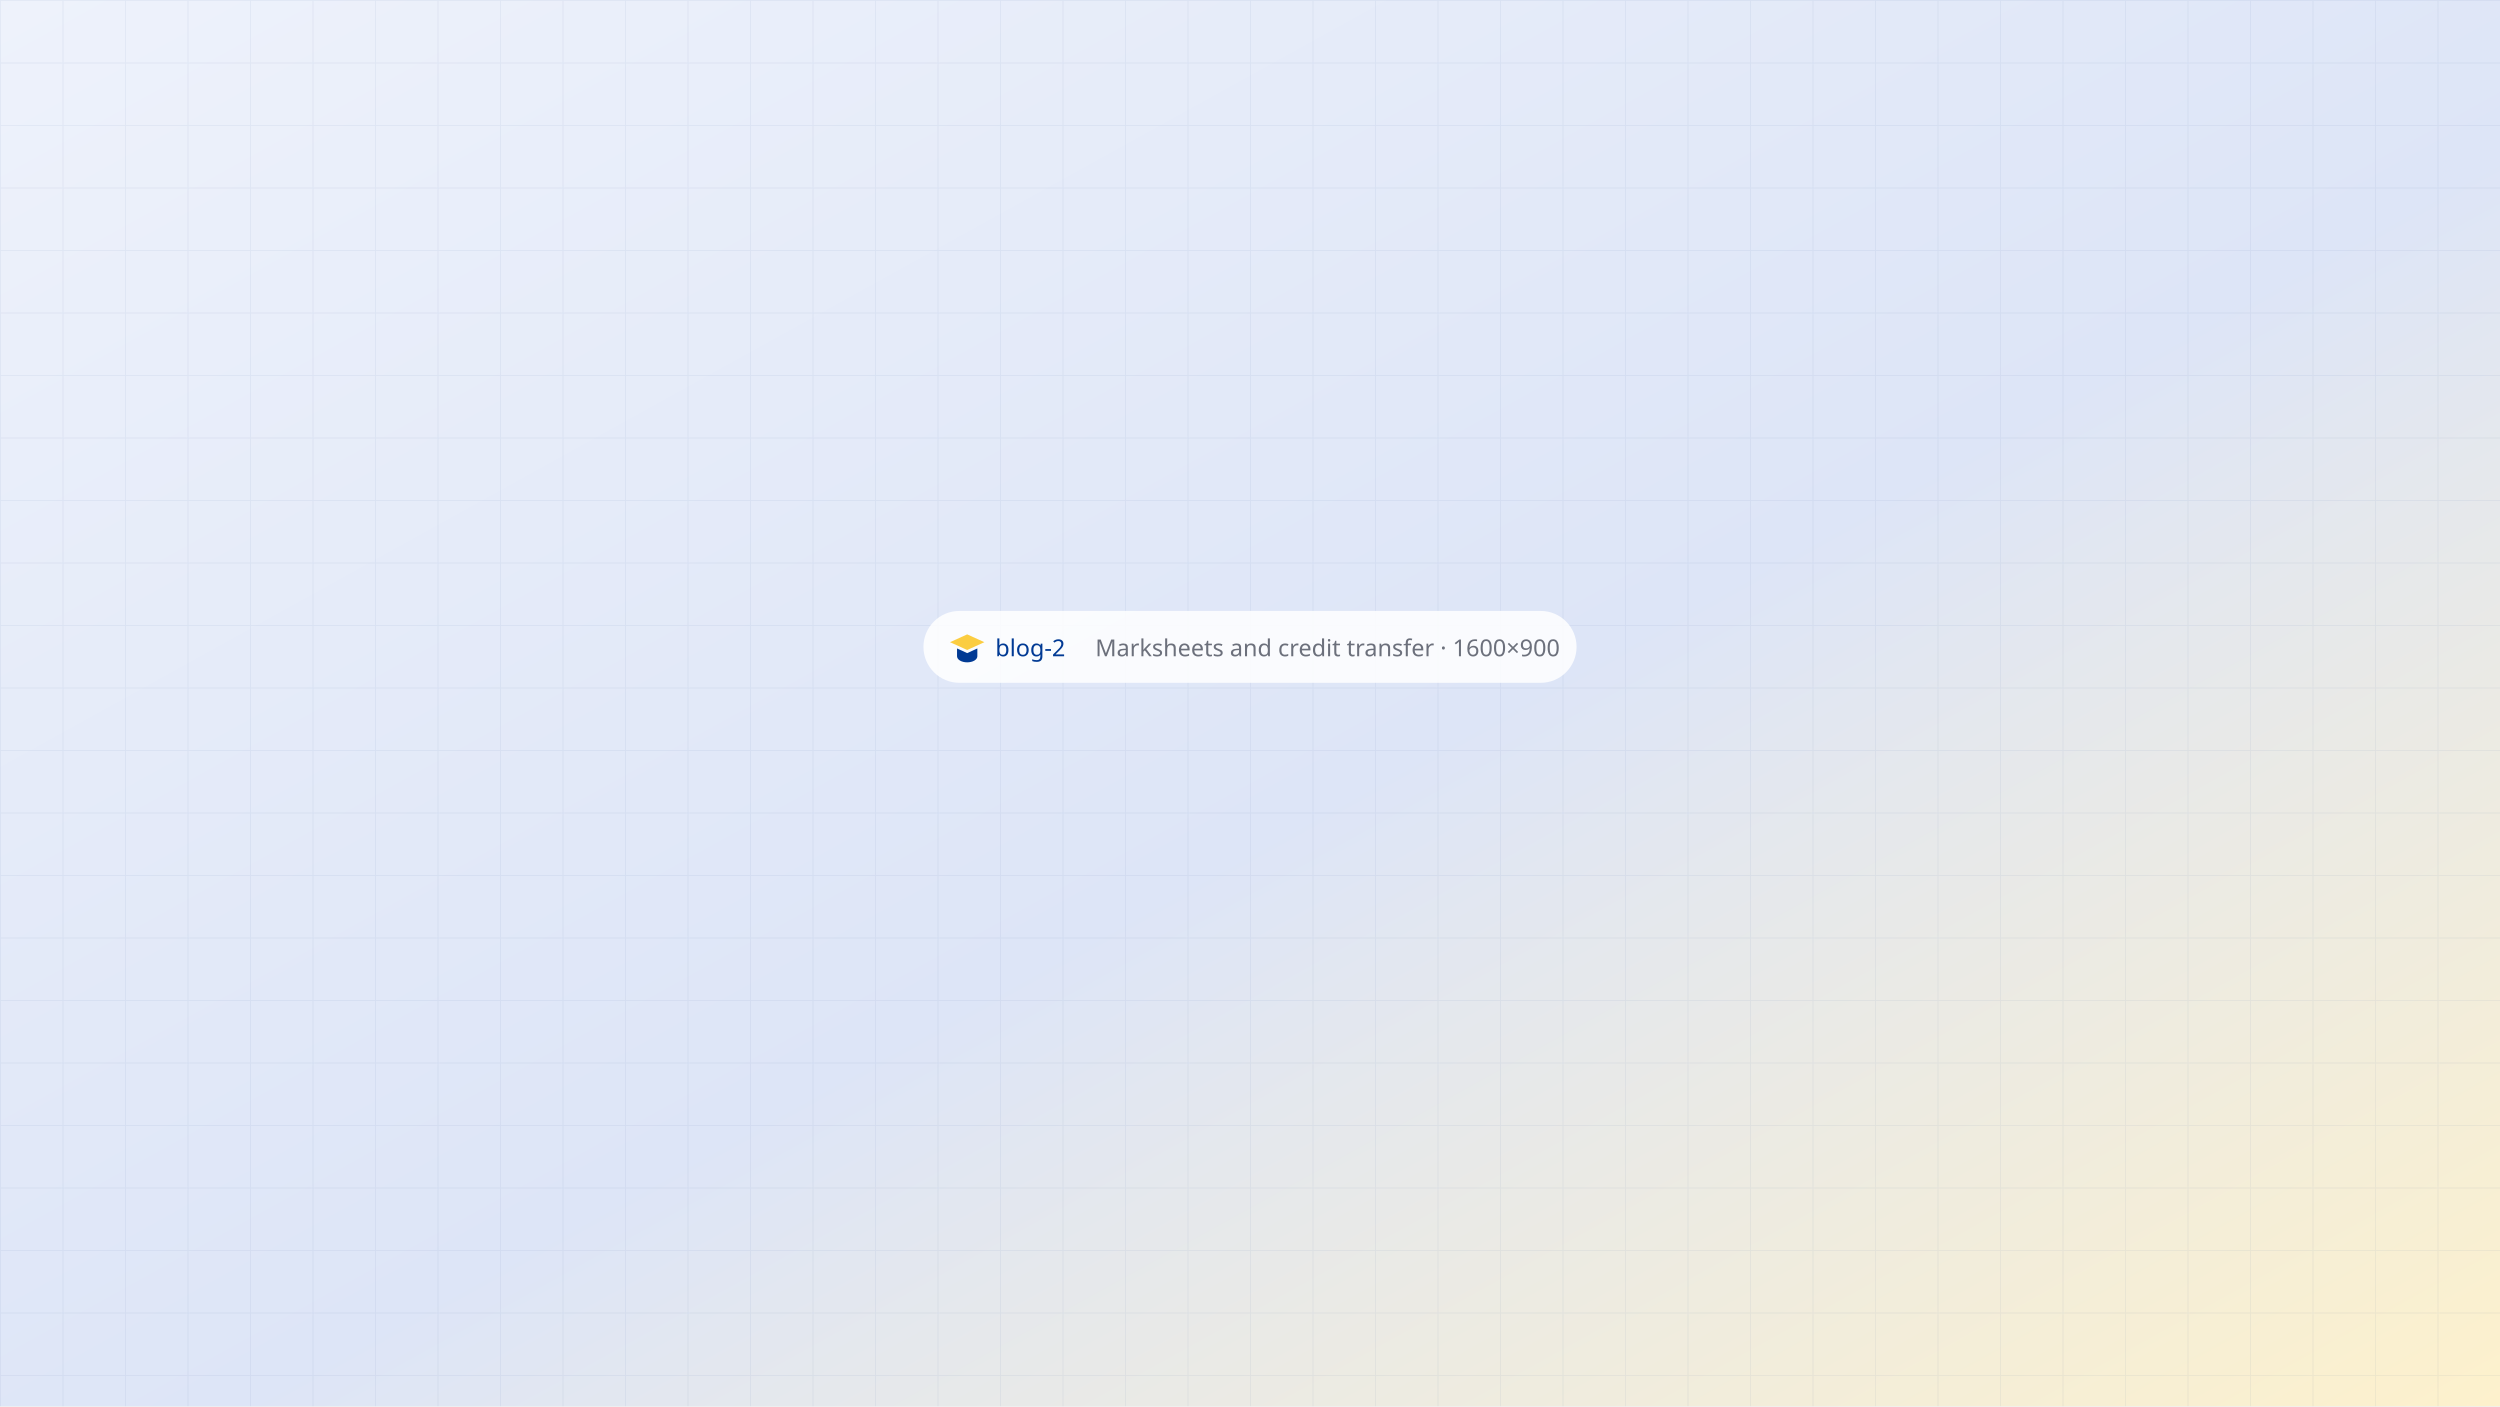
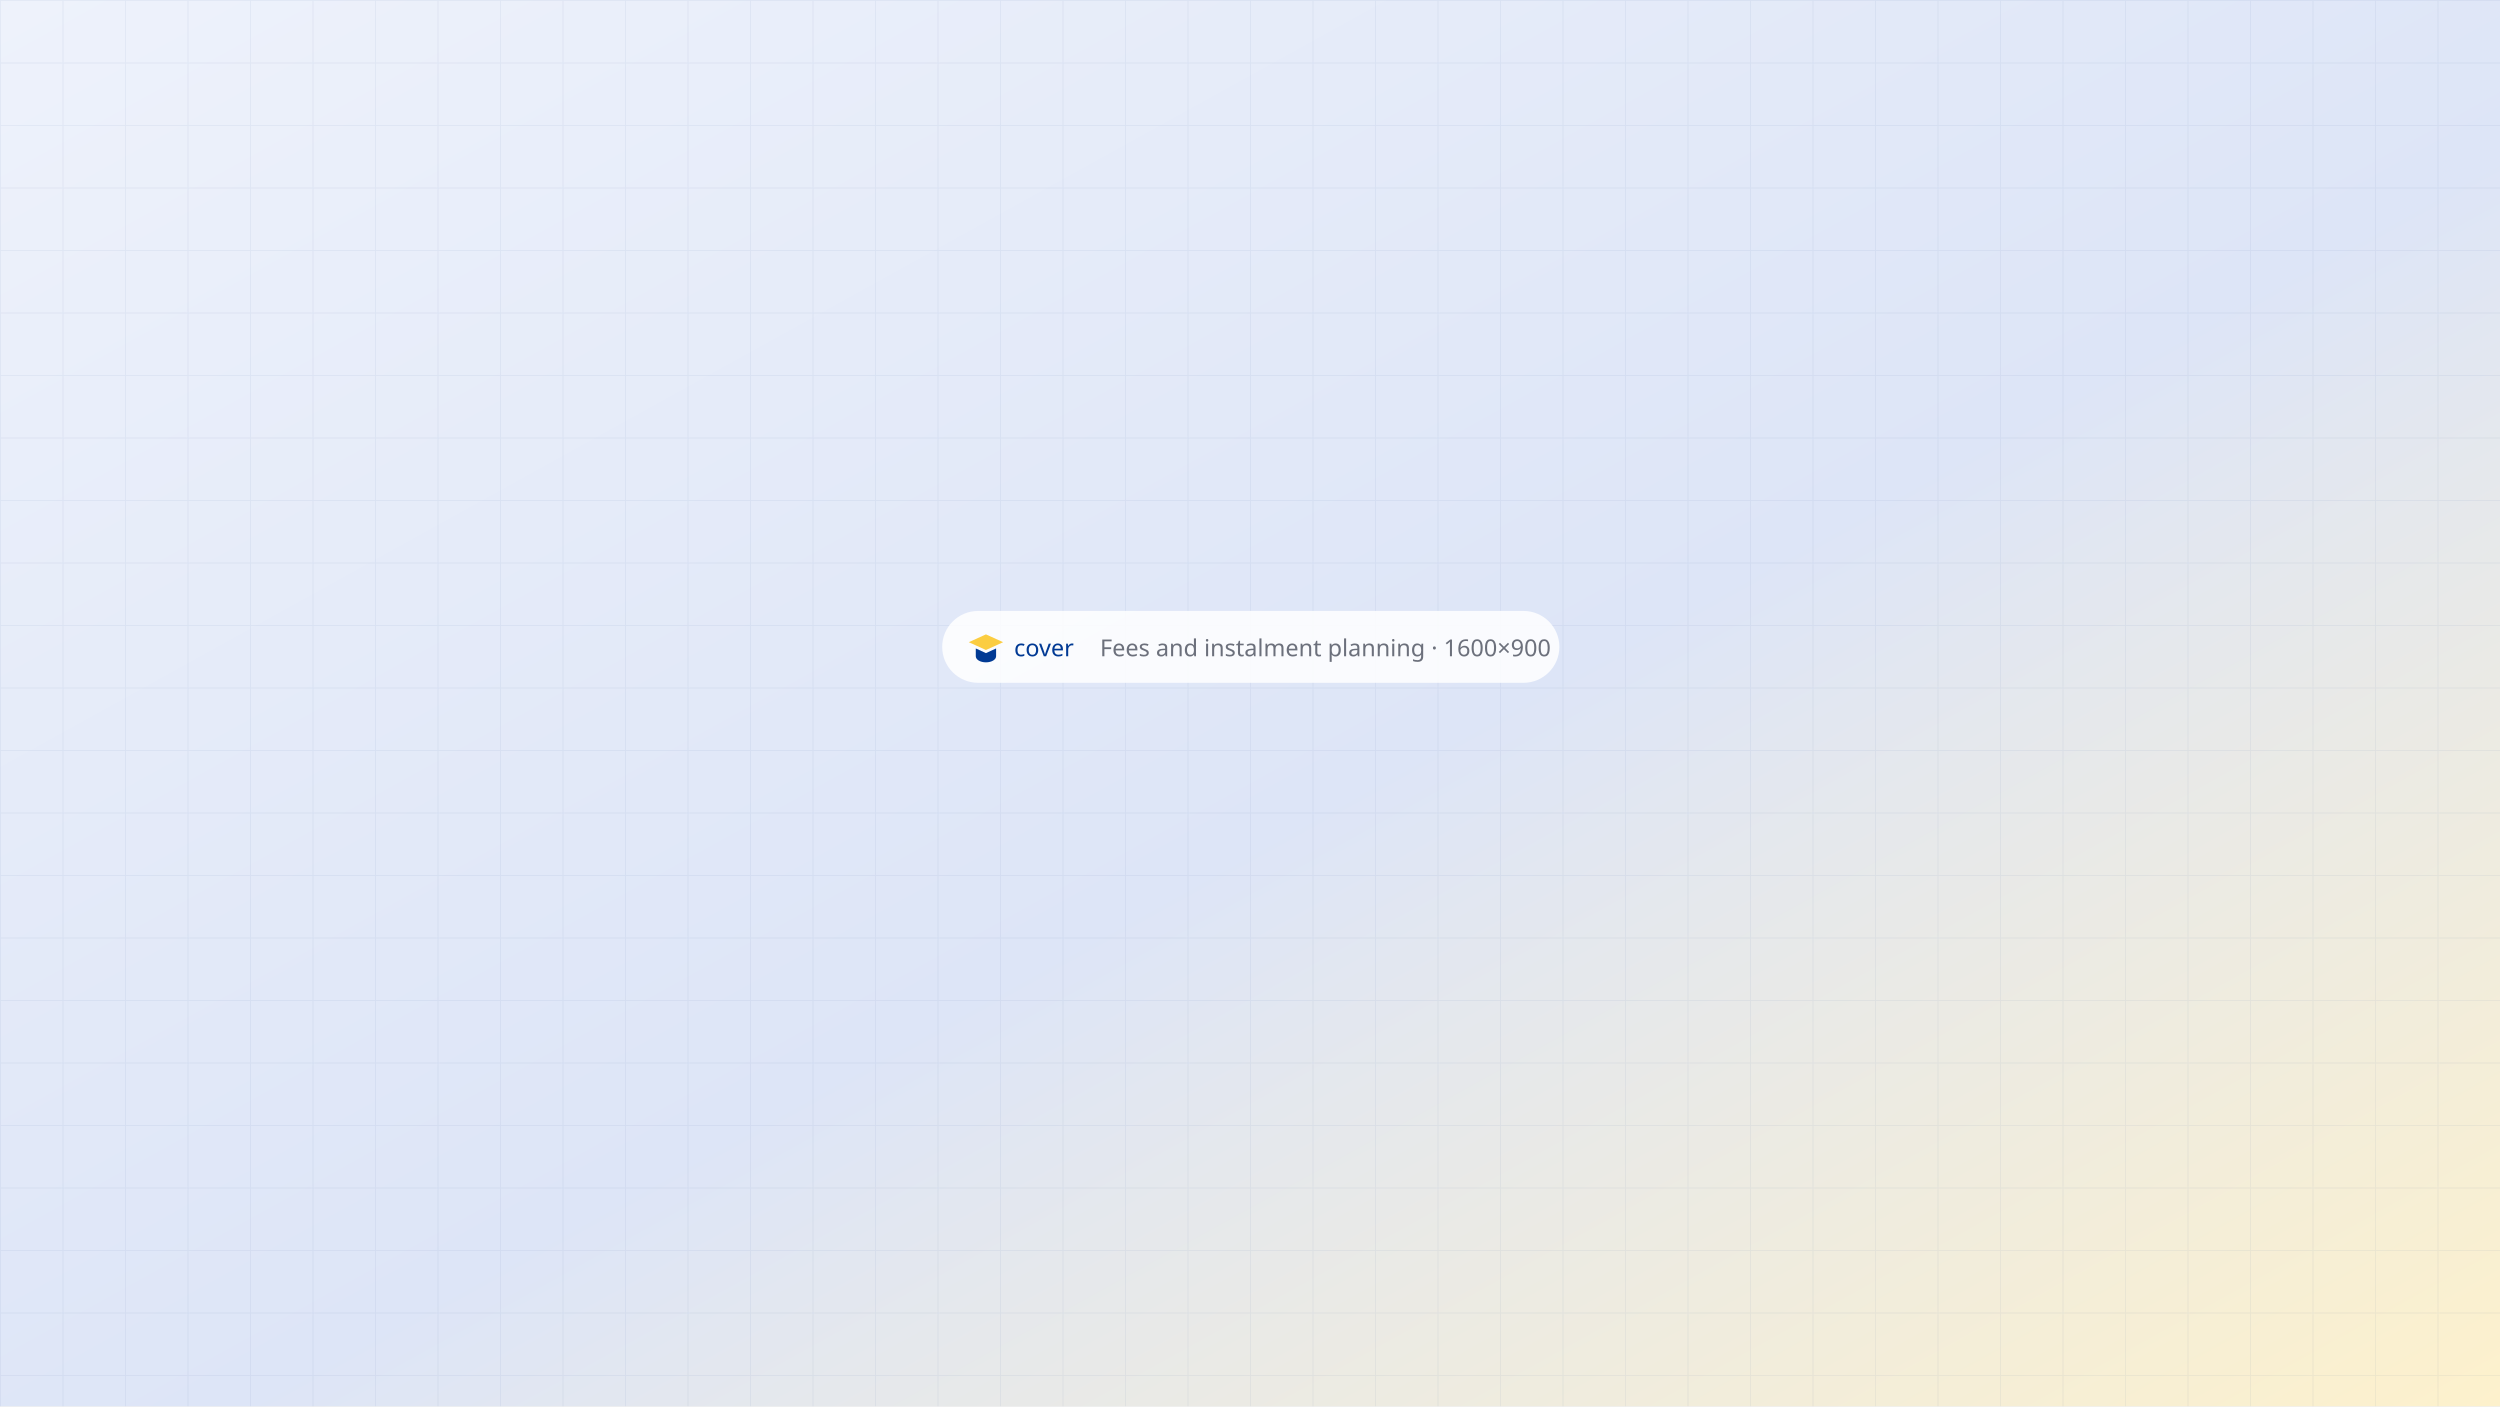
- <svg xmlns="http://www.w3.org/2000/svg" viewBox="0 0 1600 900" width="1600" height="900" role="img" aria-label="Marksheets and credit transfer">
+ <svg xmlns="http://www.w3.org/2000/svg" viewBox="0 0 1600 900" width="1600" height="900" role="img" aria-label="Fees and instalment planning">
  <defs>
    <linearGradient id="g" x1="0" y1="0" x2="1" y2="1">
      <stop offset="0%" stop-color="#eef2fb" />
      <stop offset="55%" stop-color="#dde5f7" />
      <stop offset="100%" stop-color="#fdf1cc" />
    </linearGradient>
    <pattern id="p" width="40" height="40" patternUnits="userSpaceOnUse">
      <path d="M40 0H0v40" fill="none" stroke="#013a94" stroke-opacity="0.06" />
    </pattern>
  </defs>
  <rect width="1600" height="900" fill="url(#g)" />
  <rect width="1600" height="900" fill="url(#p)" />
  <g transform="translate(800 414)">
-     <rect x="-209" y="-23" width="418" height="46" rx="23" fill="#ffffff" fill-opacity="0.85" />
-     <g transform="translate(-181 0)">
+     <rect x="-197" y="-23" width="395" height="46" rx="23" fill="#ffffff" fill-opacity="0.85" />
+     <g transform="translate(-169 0)">
      <path d="M0 -8l11 5-11 5-11-5 11-5z" fill="#fbcd41" />
      <path d="M-6.5 1v5c0 2.2 2.9 3.9 6.5 3.9S6.5 8.2 6.5 6V1L0 4-6.5 1z" fill="#013a94" />
    </g>
-     <text x="-163" y="6" font-family="'Work Sans',Segoe UI,system-ui,sans-serif" font-size="15" font-weight="500" fill="#013a94">blog-2</text>
-     <text x="-99" y="6" font-family="'Work Sans',Segoe UI,system-ui,sans-serif" font-size="15" fill="#0e1526" fill-opacity="0.6">Marksheets and credit transfer · 1600×900</text>
+     <text x="-151" y="6" font-family="'Work Sans',Segoe UI,system-ui,sans-serif" font-size="15" font-weight="500" fill="#013a94">cover</text>
+     <text x="-96" y="6" font-family="'Work Sans',Segoe UI,system-ui,sans-serif" font-size="15" fill="#0e1526" fill-opacity="0.6">Fees and instalment planning · 1600×900</text>
  </g>
</svg>
